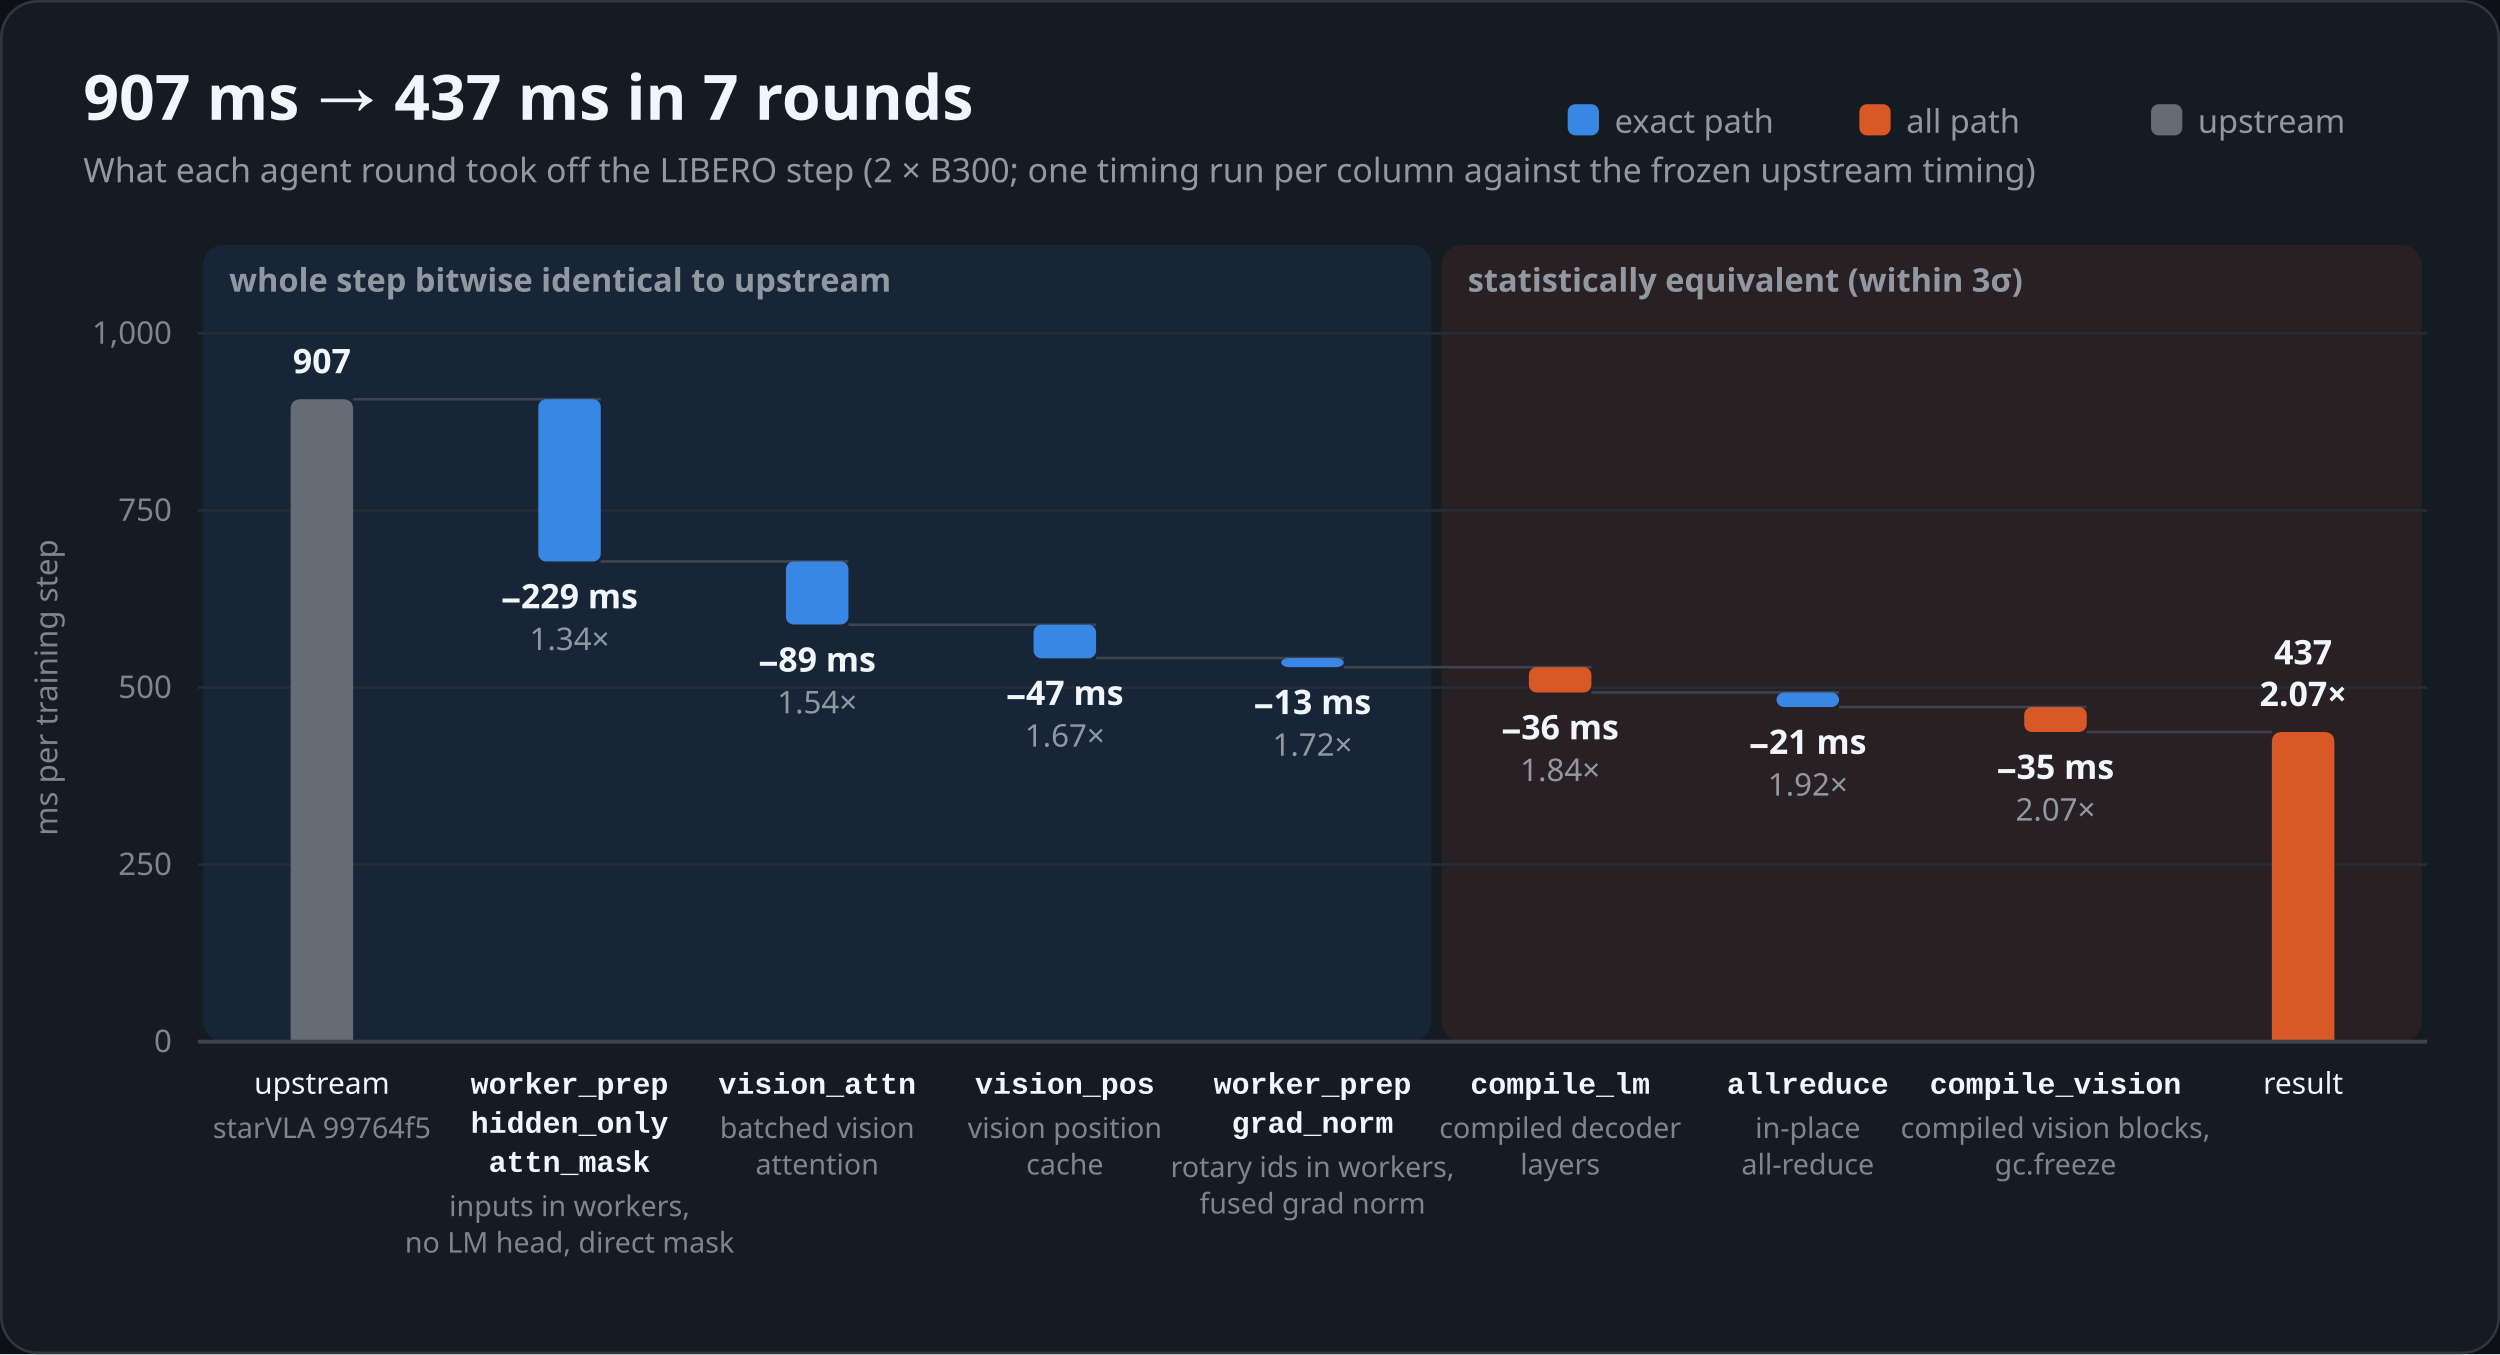
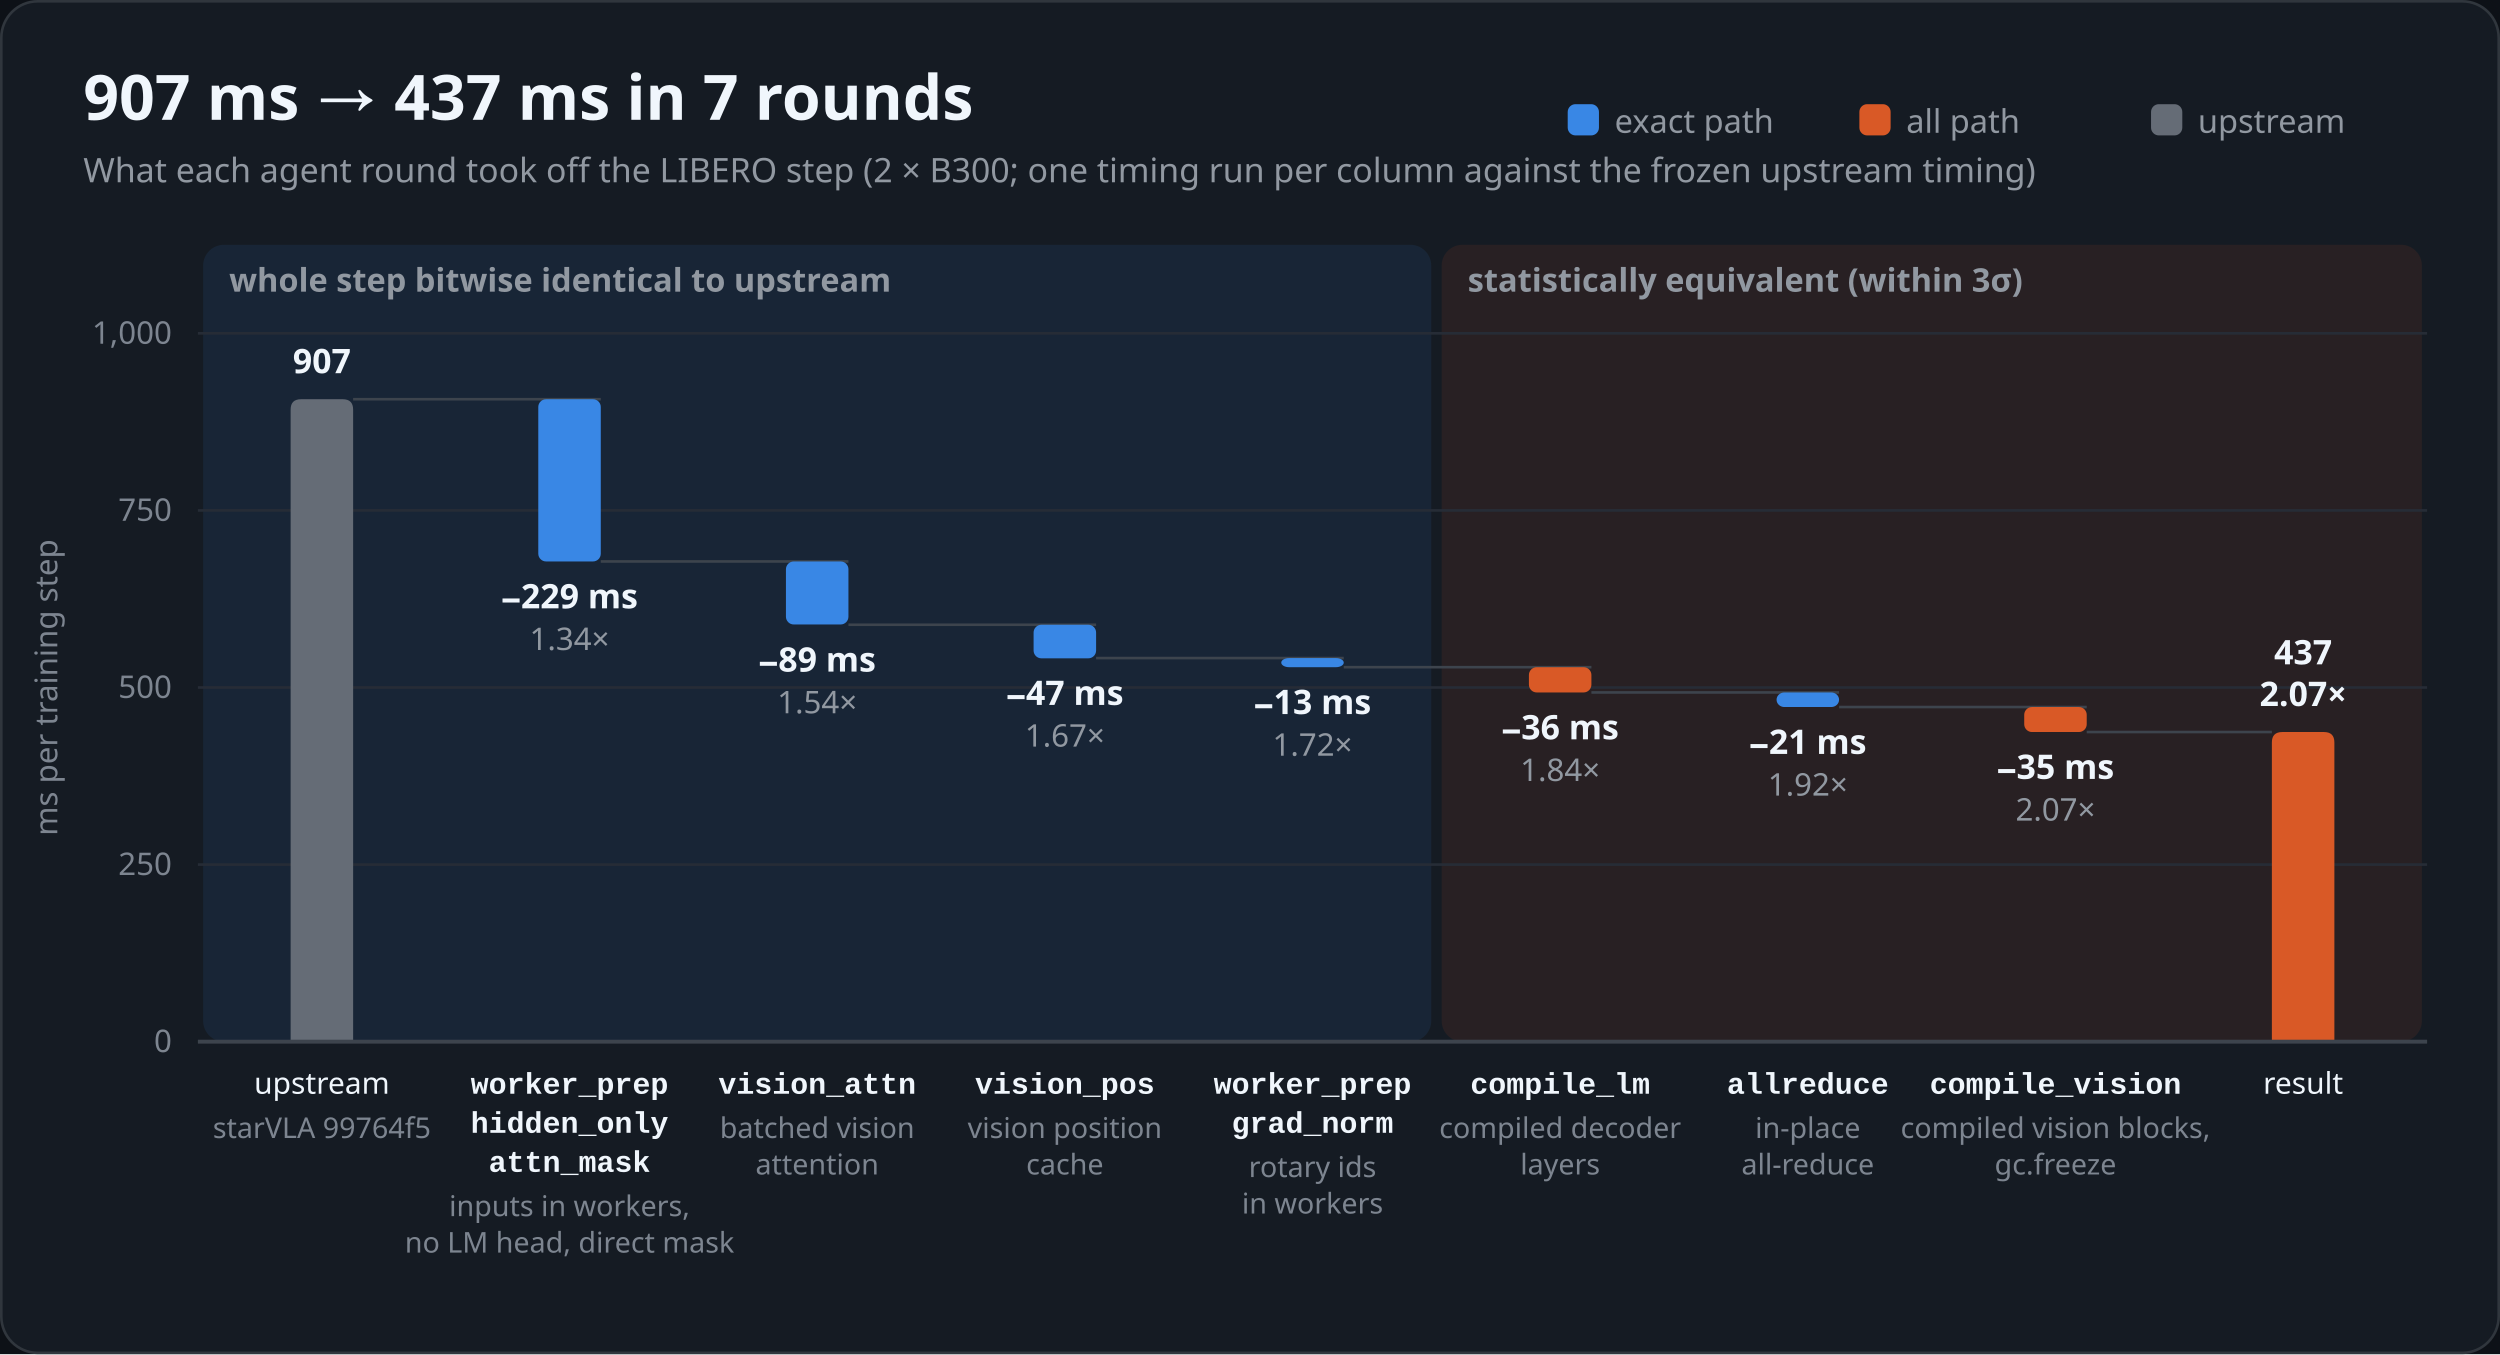
<svg xmlns="http://www.w3.org/2000/svg" width="960" height="520" viewBox="0 0 960 520" role="img" aria-label="Optimization history: step time per round">
  <style>text{font-family:-apple-system, BlinkMacSystemFont, 'Segoe UI', 'Noto Sans', Helvetica, Arial, sans-serif;} .m{font-family:ui-monospace, SFMono-Regular, 'SF Mono', Menlo, Consolas, 'Liberation Mono', monospace;}</style>
  <rect x="0.0" y="0.0" width="960.0" height="520.0" fill="#0d1117" />
  <rect x="0.5" y="0.5" width="959.0" height="519.0" fill="#151b23" rx="14" stroke="#30363d" stroke-width="1" />
  <text x="32.0" y="46.0" font-size="24" fill="#f0f6fc" font-weight="700">907 ms → 437 ms in 7 rounds</text>
  <text x="32.0" y="70.0" font-size="13" fill="#9198a1">What each agent round took off the LIBERO step (2 × B300; one timing run per column against the frozen upstream timing)</text>
  <rect x="78.0" y="94.0" width="471.6" height="306.0" fill="#3987e5" rx="8" fill-opacity="0.1" />
  <rect x="553.6" y="94.0" width="376.4" height="306.0" fill="#d95926" rx="8" fill-opacity="0.1" />
  <text x="88.0" y="112.0" font-size="12.5" fill="#9198a1" font-weight="600">whole step bitwise identical to upstream</text>
  <text x="563.6" y="112.0" font-size="12.5" fill="#9198a1" font-weight="600">statistically equivalent (within 3σ)</text>
  <line x1="76.0" y1="400.0" x2="932.0" y2="400.0" stroke="#262c36" stroke-width="1" stroke-linecap="butt" />
  <text x="66.0" y="404.0" font-size="12" fill="#7d8590" text-anchor="end">0</text>
  <line x1="76.0" y1="332.0" x2="932.0" y2="332.0" stroke="#262c36" stroke-width="1" stroke-linecap="butt" />
  <text x="66.0" y="336.0" font-size="12" fill="#7d8590" text-anchor="end">250</text>
  <line x1="76.0" y1="264.0" x2="932.0" y2="264.0" stroke="#262c36" stroke-width="1" stroke-linecap="butt" />
  <text x="66.0" y="268.0" font-size="12" fill="#7d8590" text-anchor="end">500</text>
  <line x1="76.0" y1="196.0" x2="932.0" y2="196.0" stroke="#262c36" stroke-width="1" stroke-linecap="butt" />
  <text x="66.0" y="200.0" font-size="12" fill="#7d8590" text-anchor="end">750</text>
  <line x1="76.0" y1="128.0" x2="932.0" y2="128.0" stroke="#262c36" stroke-width="1" stroke-linecap="butt" />
  <text x="66.0" y="132.0" font-size="12" fill="#7d8590" text-anchor="end">1,000</text>
  <text x="18.0" y="264.0" font-size="12" fill="#f0f6fc" />
  <text x="22" y="264.0" font-size="12" fill="#7d8590" text-anchor="middle" transform="rotate(-90 22 264.0)">ms per training step</text>
  <path d="M111.6,400.0 V157.3 Q111.6,153.3 115.6,153.3 H131.6 Q135.6,153.3 135.6,157.3 V400.0 Z" fill="#656c76" />
  <text x="123.6" y="143.3" font-size="13" fill="#f0f6fc" font-weight="600" text-anchor="middle">907</text>
  <line x1="135.6" y1="153.3" x2="230.7" y2="153.3" stroke="#3d444d" stroke-width="1" stroke-linecap="butt" />
  <rect x="206.7" y="153.3" width="24.0" height="62.3" fill="#3987e5" rx="3" />
  <text x="218.7" y="233.6" font-size="13" fill="#f0f6fc" font-weight="600" text-anchor="middle">−229 ms</text>
  <text x="218.7" y="249.6" font-size="12" fill="#9198a1" text-anchor="middle">1.34×</text>
  <line x1="230.7" y1="215.6" x2="325.8" y2="215.6" stroke="#3d444d" stroke-width="1" stroke-linecap="butt" />
  <rect x="301.8" y="215.6" width="24.0" height="24.2" fill="#3987e5" rx="3" />
  <text x="313.8" y="257.9" font-size="13" fill="#f0f6fc" font-weight="600" text-anchor="middle">−89 ms</text>
  <text x="313.8" y="273.9" font-size="12" fill="#9198a1" text-anchor="middle">1.54×</text>
  <line x1="325.8" y1="239.9" x2="420.9" y2="239.9" stroke="#3d444d" stroke-width="1" stroke-linecap="butt" />
  <rect x="396.9" y="239.9" width="24.0" height="12.9" fill="#3987e5" rx="3" />
  <text x="408.9" y="270.7" font-size="13" fill="#f0f6fc" font-weight="600" text-anchor="middle">−47 ms</text>
  <text x="408.9" y="286.7" font-size="12" fill="#9198a1" text-anchor="middle">1.67×</text>
  <line x1="420.9" y1="252.7" x2="516.0" y2="252.7" stroke="#3d444d" stroke-width="1" stroke-linecap="butt" />
  <rect x="492.0" y="252.7" width="24.0" height="3.5" fill="#3987e5" rx="3" />
  <text x="504.0" y="274.2" font-size="13" fill="#f0f6fc" font-weight="600" text-anchor="middle">−13 ms</text>
  <text x="504.0" y="290.2" font-size="12" fill="#9198a1" text-anchor="middle">1.72×</text>
  <line x1="516.0" y1="256.2" x2="611.1" y2="256.2" stroke="#3d444d" stroke-width="1" stroke-linecap="butt" />
  <rect x="587.1" y="256.2" width="24.0" height="9.7" fill="#d95926" rx="3" />
  <text x="599.1" y="283.9" font-size="13" fill="#f0f6fc" font-weight="600" text-anchor="middle">−36 ms</text>
  <text x="599.1" y="299.9" font-size="12" fill="#9198a1" text-anchor="middle">1.84×</text>
  <line x1="611.1" y1="265.9" x2="706.2" y2="265.9" stroke="#3d444d" stroke-width="1" stroke-linecap="butt" />
  <rect x="682.2" y="265.9" width="24.0" height="5.6" fill="#3987e5" rx="3" />
  <text x="694.2" y="289.5" font-size="13" fill="#f0f6fc" font-weight="600" text-anchor="middle">−21 ms</text>
  <text x="694.2" y="305.5" font-size="12" fill="#9198a1" text-anchor="middle">1.92×</text>
  <line x1="706.2" y1="271.5" x2="801.3" y2="271.5" stroke="#3d444d" stroke-width="1" stroke-linecap="butt" />
  <rect x="777.3" y="271.5" width="24.0" height="9.6" fill="#d95926" rx="3" />
  <text x="789.3" y="299.1" font-size="13" fill="#f0f6fc" font-weight="600" text-anchor="middle">−35 ms</text>
  <text x="789.3" y="315.1" font-size="12" fill="#9198a1" text-anchor="middle">2.07×</text>
  <line x1="801.3" y1="281.1" x2="872.4" y2="281.1" stroke="#3d444d" stroke-width="1" stroke-linecap="butt" />
  <path d="M872.4,400.0 V285.1 Q872.4,281.1 876.4,281.1 H892.4 Q896.4,281.1 896.4,285.1 V400.0 Z" fill="#d95926" />
  <text x="884.4" y="255.1" font-size="13" fill="#f0f6fc" font-weight="600" text-anchor="middle">437</text>
  <text x="884.4" y="271.1" font-size="13" fill="#f0f6fc" font-weight="700" text-anchor="middle">2.07×</text>
  <line x1="76.0" y1="400.0" x2="932.0" y2="400.0" stroke="#3d444d" stroke-width="1.5" stroke-linecap="butt" />
  <text x="123.6" y="420.0" font-size="11.5" fill="#f0f6fc" text-anchor="middle">upstream</text>
  <text x="123.6" y="437.0" font-size="11" fill="#7d8590" text-anchor="middle">starVLA 99764f5</text>
  <text x="218.7" y="420.0" font-size="11.5" fill="#f0f6fc" font-weight="600" text-anchor="middle" class="m">worker_prep</text>
  <text x="218.7" y="435.0" font-size="11.5" fill="#f0f6fc" font-weight="600" text-anchor="middle" class="m">hidden_only</text>
  <text x="218.7" y="450.0" font-size="11.5" fill="#f0f6fc" font-weight="600" text-anchor="middle" class="m">attn_mask</text>
  <text x="218.7" y="467.0" font-size="11" fill="#7d8590" text-anchor="middle">inputs in workers,</text>
  <text x="218.7" y="481.0" font-size="11" fill="#7d8590" text-anchor="middle">no LM head, direct mask</text>
  <text x="313.8" y="420.0" font-size="11.5" fill="#f0f6fc" font-weight="600" text-anchor="middle" class="m">vision_attn</text>
  <text x="313.8" y="437.0" font-size="11" fill="#7d8590" text-anchor="middle">batched vision</text>
  <text x="313.8" y="451.0" font-size="11" fill="#7d8590" text-anchor="middle">attention</text>
  <text x="408.9" y="420.0" font-size="11.5" fill="#f0f6fc" font-weight="600" text-anchor="middle" class="m">vision_pos</text>
  <text x="408.9" y="437.0" font-size="11" fill="#7d8590" text-anchor="middle">vision position</text>
  <text x="408.9" y="451.0" font-size="11" fill="#7d8590" text-anchor="middle">cache</text>
  <text x="504.0" y="420.0" font-size="11.5" fill="#f0f6fc" font-weight="600" text-anchor="middle" class="m">worker_prep</text>
  <text x="504.0" y="435.0" font-size="11.5" fill="#f0f6fc" font-weight="600" text-anchor="middle" class="m">grad_norm</text>
-   <text x="504.0" y="452.0" font-size="11" fill="#7d8590" text-anchor="middle">rotary ids in workers,</text>
-   <text x="504.0" y="466.0" font-size="11" fill="#7d8590" text-anchor="middle">fused grad norm</text>
+   <text x="504.0" y="452.0" font-size="11" fill="#7d8590" text-anchor="middle">rotary ids</text>
+   <text x="504.0" y="466.0" font-size="11" fill="#7d8590" text-anchor="middle">in workers</text>
  <text x="599.1" y="420.0" font-size="11.5" fill="#f0f6fc" font-weight="600" text-anchor="middle" class="m">compile_lm</text>
  <text x="599.1" y="437.0" font-size="11" fill="#7d8590" text-anchor="middle">compiled decoder</text>
  <text x="599.1" y="451.0" font-size="11" fill="#7d8590" text-anchor="middle">layers</text>
  <text x="694.2" y="420.0" font-size="11.5" fill="#f0f6fc" font-weight="600" text-anchor="middle" class="m">allreduce</text>
  <text x="694.2" y="437.0" font-size="11" fill="#7d8590" text-anchor="middle">in-place</text>
  <text x="694.2" y="451.0" font-size="11" fill="#7d8590" text-anchor="middle">all-reduce</text>
  <text x="789.3" y="420.0" font-size="11.5" fill="#f0f6fc" font-weight="600" text-anchor="middle" class="m">compile_vision</text>
  <text x="789.3" y="437.0" font-size="11" fill="#7d8590" text-anchor="middle">compiled vision blocks,</text>
  <text x="789.3" y="451.0" font-size="11" fill="#7d8590" text-anchor="middle">gc.freeze</text>
  <text x="884.4" y="420.0" font-size="11.5" fill="#f0f6fc" text-anchor="middle">result</text>
  <rect x="602.0" y="40.0" width="12.0" height="12.0" fill="#3987e5" rx="3" />
  <text x="620.0" y="51.0" font-size="12.5" fill="#9198a1">exact path</text>
  <rect x="714.0" y="40.0" width="12.0" height="12.0" fill="#d95926" rx="3" />
  <text x="732.0" y="51.0" font-size="12.5" fill="#9198a1">all path</text>
  <rect x="826.0" y="40.0" width="12.0" height="12.0" fill="#656c76" rx="3" />
  <text x="844.0" y="51.0" font-size="12.5" fill="#9198a1">upstream</text>
</svg>
